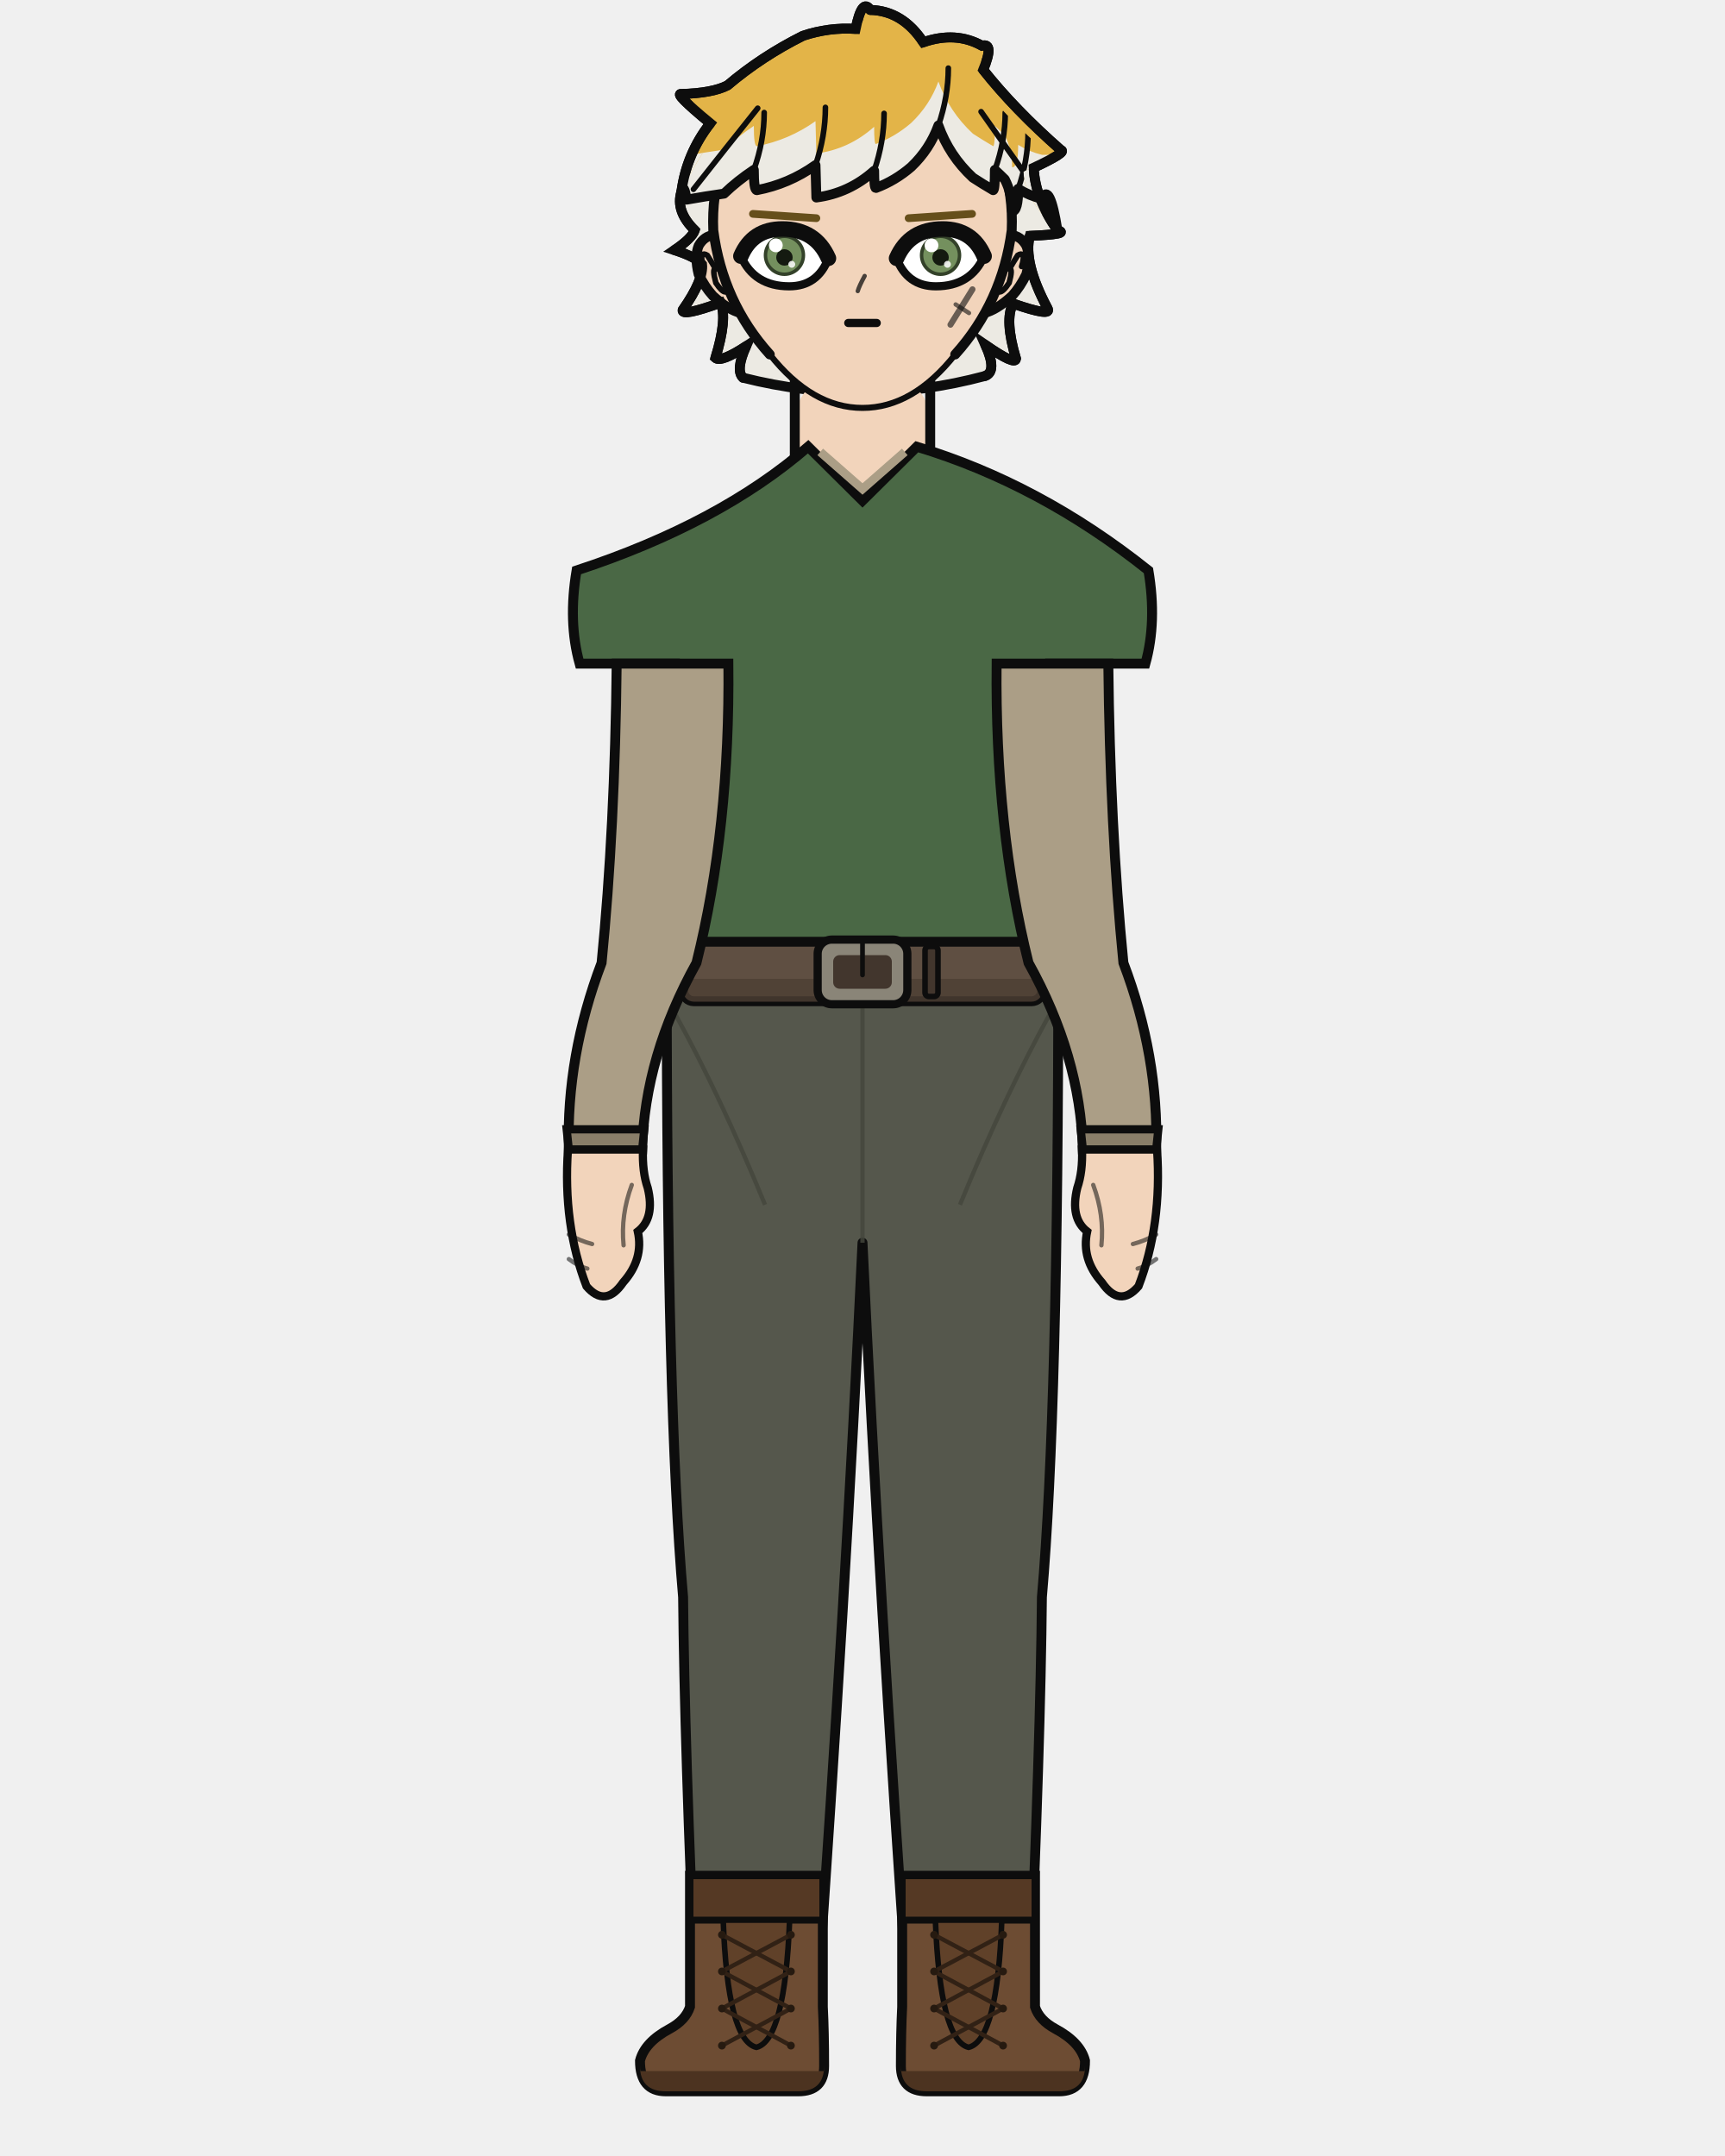
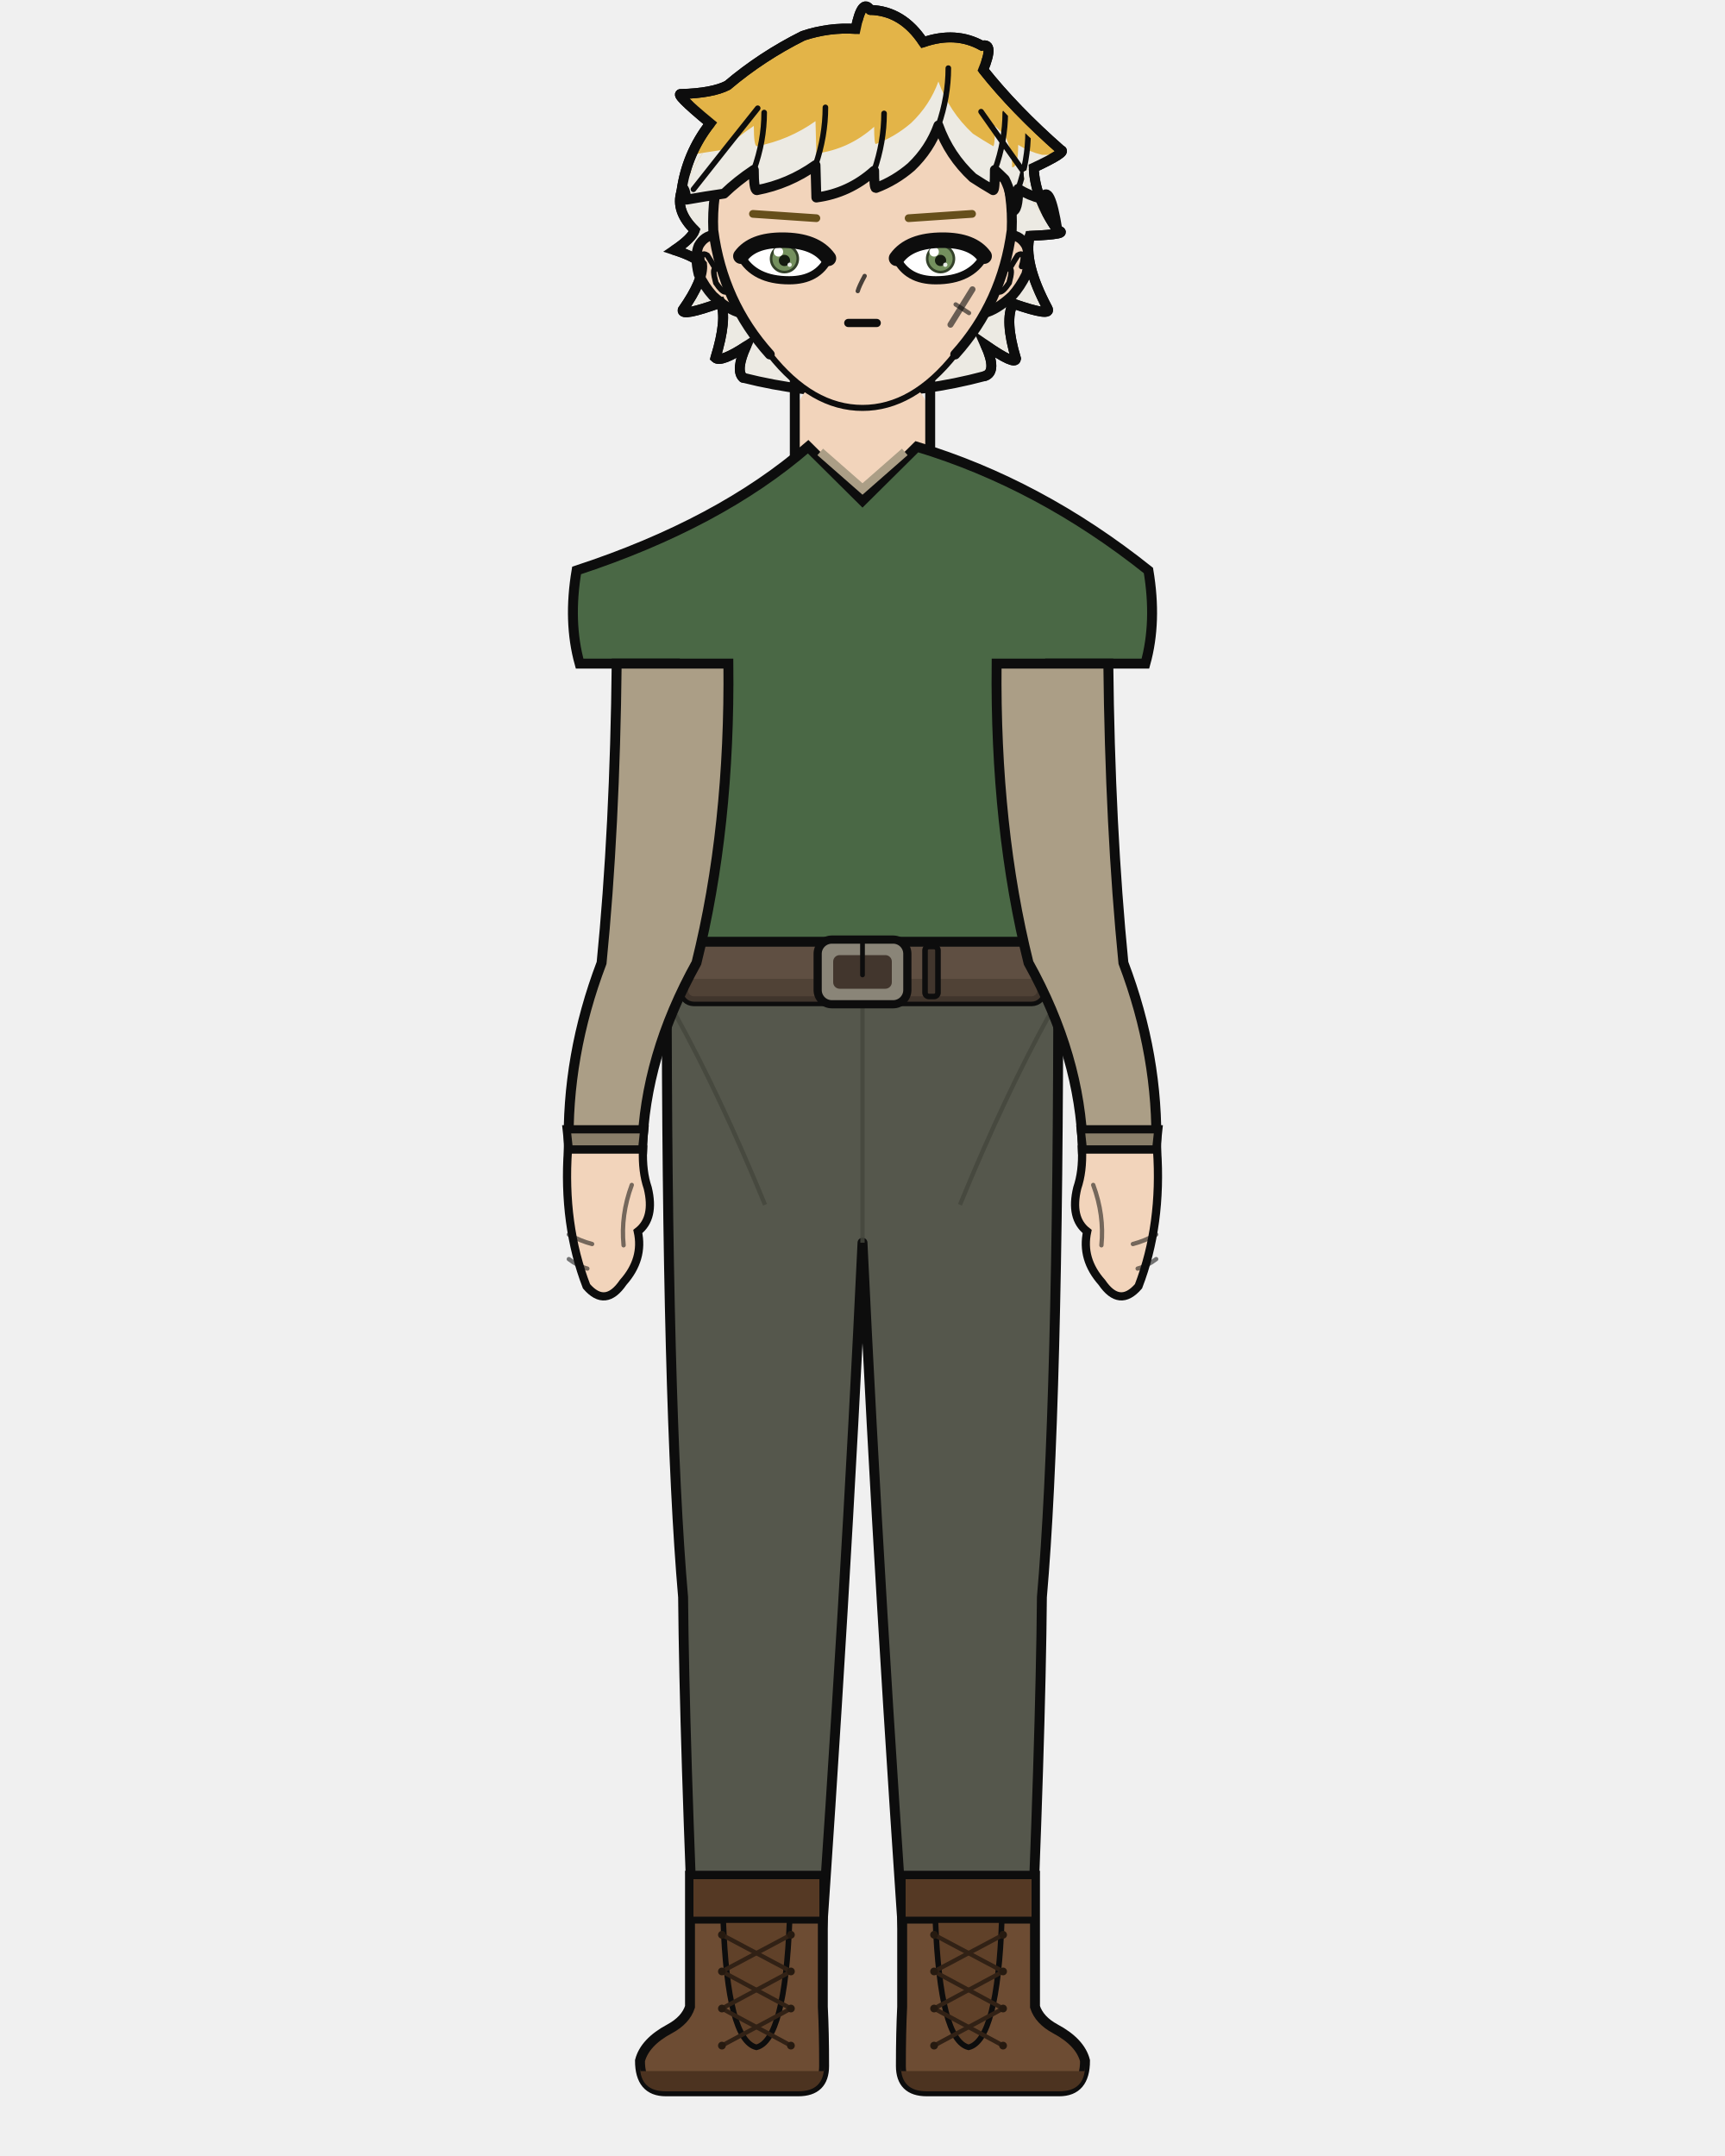
<svg xmlns="http://www.w3.org/2000/svg" width="400" height="500" viewBox="0 0 400 500">
  <defs>
    <clipPath id="hair-tips">
      <path d="M 147.0 36.1 Q 153.1 36.1 159.2 36.1 Q 163.7 35.3 167.9 34.7 Q 170.9 31.8 174.8 29.2 Q 174.8 33.9 175.5 33.9 Q 182.9 32.5 189.1 28.1 Q 189.2 31.9 189.3 35.6 Q 196.9 34.6 202.7 29.4 Q 202.7 33.4 203.1 33.4 Q 207.6 31.7 211.3 28.5 Q 215.6 24.4 217.6 18.9 Q 220.1 25.9 225.6 31.0 Q 227.9 32.5 230.3 33.9 Q 230.7 33.9 230.7 29.2 Q 231.9 30.3 233.0 31.4 Q 234.7 34.7 234.7 38.8 Q 236.1 38.8 236.1 33.6 Q 238.7 35.2 241.6 35.9 Q 247.3 35.9 253.0 35.9 Q 253.0 109.2 253.0 146.4 Q 200.0 146.4 147.0 146.4 Z" />
    </clipPath>
    <clipPath id="hair-front">
      <path d="M 158.0 44.5 Q 158.6 42.3 159.2 46.3 Q 163.7 45.5 167.9 44.9 Q 170.9 42.0 174.8 39.4 Q 174.8 44.1 175.5 44.1 Q 182.9 42.7 189.1 38.3 Q 189.2 42.1 189.3 45.8 Q 196.9 44.8 202.7 39.6 Q 202.7 43.6 203.1 43.6 Q 207.6 41.9 211.3 38.7 Q 215.6 34.6 217.6 29.1 Q 220.1 36.1 225.6 41.2 Q 227.9 42.7 230.3 44.1 Q 230.7 44.1 230.7 39.4 Q 231.9 40.5 233.0 41.6 Q 234.7 44.9 234.7 49.0 Q 236.1 49.0 236.1 43.8 Q 238.7 45.4 241.6 46.1 Q 243.4 42.1 245.2 53.4 Q 237.6 46.4 237.3 39.8 Q 244.7 36.2 243.2 35.9 Q 233.2 27.1 226.3 18.4 Q 228.8 12.5 226.1 13.2 Q 220.3 10.0 213.3 12.5 Q 208.8 5.6 201.7 5.4 Q 199.9 2.7 198.5 9.5 Q 192.6 9.1 187.1 11.0 Q 178.0 15.5 170.6 21.8 Q 167.3 23.5 160.6 23.7 Q 158.7 23.4 166.8 30.1 Q 161.6 36.7 158.0 44.5 Z" />
    </clipPath>
  </defs>
  <path d="M 172.3 87.6 Q 170.5 85.9 173.0 80.3 Q 167.2 84.1 165.9 83.0 Q 168.7 73.9 167.1 70.2 Q 158.0 73.5 158.3 71.9 Q 163.2 64.9 162.8 61.3 Q 161.4 59.6 156.4 58.0 Q 160.4 55.3 161.1 53.4 Q 156.6 49.0 158.0 44.5 Q 159.2 35.6 164.7 28.6 Q 156.1 21.5 158.0 21.8 Q 165.2 21.6 168.7 19.8 Q 176.6 13.1 186.2 8.3 Q 192.2 6.3 198.4 6.7 Q 199.9 -0.6 201.8 2.3 Q 209.3 2.5 214.1 9.8 Q 221.6 7.2 227.7 10.6 Q 230.6 9.8 228.0 16.2 Q 235.3 25.4 246.0 34.8 Q 247.6 35.2 239.7 38.9 Q 240.0 46.0 245.2 53.4 Q 248.4 54.3 238.8 54.7 Q 237.2 60.8 242.9 71.5 Q 244.1 73.6 234.9 70.4 Q 232.9 74.2 235.6 83.2 Q 235.4 84.8 228.5 80.0 Q 231.3 86.2 228.4 87.2 Q 200.4 94.7 172.3 87.6 Z" fill="#e3b448" />
  <path d="M 172.3 87.6 Q 170.5 85.9 173.0 80.3 Q 167.2 84.1 165.9 83.0 Q 168.7 73.9 167.1 70.2 Q 158.0 73.5 158.3 71.9 Q 163.2 64.9 162.8 61.3 Q 161.4 59.6 156.4 58.0 Q 160.4 55.3 161.1 53.4 Q 156.6 49.0 158.0 44.5 Q 159.2 35.6 164.7 28.6 Q 156.1 21.5 158.0 21.8 Q 165.2 21.6 168.7 19.8 Q 176.6 13.1 186.2 8.3 Q 192.2 6.3 198.4 6.7 Q 199.9 -0.6 201.8 2.3 Q 209.3 2.5 214.1 9.8 Q 221.6 7.2 227.7 10.6 Q 230.6 9.8 228.0 16.2 Q 235.3 25.4 246.0 34.8 Q 247.6 35.2 239.7 38.9 Q 240.0 46.0 245.2 53.4 Q 248.4 54.3 238.8 54.7 Q 237.2 60.8 242.9 71.5 Q 244.1 73.6 234.9 70.4 Q 232.9 74.2 235.6 83.2 Q 235.4 84.8 228.5 80.0 Q 231.3 86.2 228.4 87.2 Q 200.4 94.7 172.3 87.6 Z" fill="#eceae3" clip-path="url(#hair-tips)" />
  <path d="M 172.3 87.6 Q 170.5 85.9 173.0 80.3 Q 167.2 84.1 165.9 83.0 Q 168.7 73.9 167.1 70.2 Q 158.0 73.5 158.3 71.9 Q 163.2 64.9 162.8 61.3 Q 161.4 59.6 156.4 58.0 Q 160.4 55.3 161.1 53.4 Q 156.6 49.0 158.0 44.5 Q 159.2 35.6 164.7 28.6 Q 156.1 21.5 158.0 21.8 Q 165.2 21.6 168.7 19.8 Q 176.6 13.1 186.2 8.3 Q 192.2 6.3 198.4 6.7 Q 199.9 -0.6 201.8 2.3 Q 209.3 2.5 214.1 9.8 Q 221.6 7.2 227.7 10.6 Q 230.6 9.8 228.0 16.2 Q 235.3 25.4 246.0 34.8 Q 247.6 35.2 239.7 38.9 Q 240.0 46.0 245.2 53.4 Q 248.4 54.3 238.8 54.7 Q 237.2 60.8 242.9 71.5 Q 244.1 73.6 234.9 70.4 Q 232.9 74.2 235.6 83.2 Q 235.4 84.8 228.5 80.0 Q 231.3 86.2 228.4 87.2 Q 200.4 94.7 172.3 87.6 Z" fill="none" stroke="#0d0d0d" stroke-width="2.3" stroke-linecap="round" stroke-linejoin="round" />
  <rect x="184.3" y="86.7" width="31.4" height="34.1" rx="11.0" fill="#f2d4bb" />
  <line x1="184.3" y1="86.7" x2="184.3" y2="120.9" stroke="#0d0d0d" stroke-width="2.3" />
  <line x1="215.7" y1="86.7" x2="215.7" y2="120.9" stroke="#0d0d0d" stroke-width="2.3" />
  <path d="M 154.6 225.3 L 245.4 225.3 Q 245.4 326.9 241.6 370.4 Q 241.3 403.7 238.6 465.4 L 210.6 465.4 Q 203.9 370.4 200.0 288.2 Q 196.1 370.4 189.4 465.4 L 161.4 465.4 Q 158.7 403.7 158.4 370.4 Q 154.6 326.9 154.6 225.3 Z" fill="#55574c" stroke="#0d0d0d" stroke-width="2.3" stroke-linejoin="round" />
  <line x1="200.0" y1="232.9" x2="200.0" y2="288.2" stroke="#44463c" stroke-width="1.0" opacity="0.8" />
  <path d="M 156.7 235.4 Q 167.1 254.3 177.4 279.4" fill="none" stroke="#44463c" stroke-width="1.0" opacity="0.8" />
  <path d="M 243.3 235.4 Q 232.9 254.3 222.6 279.4" fill="none" stroke="#44463c" stroke-width="1.0" opacity="0.8" />
  <path d="M 190.8 435.0 L 190.8 465.4 Q 191.1 471.3 191.1 479.1 Q 191.1 485.0 185.1 485.0 L 154.4 485.0 Q 148.4 485.0 148.4 477.9 Q 149.5 473.6 155.3 470.5 Q 159.0 468.5 160.0 465.4 L 160.0 435.0 Z" fill="#6d4c33" stroke="#0d0d0d" stroke-width="2.3" />
  <path d="M 191.1 480.3 L 148.4 480.3 L 148.4 479.1 Q 148.4 485.0 154.4 485.0 L 185.1 485.0 Q 191.1 485.0 191.1 479.1 Z" fill="#4c3320" />
  <rect x="160.0" y="435.0" width="30.8" height="10.3" fill="#553924" stroke="#0d0d0d" stroke-width="1.6" />
  <path d="M 167.7 445.3 L 183.1 445.3 Q 182.0 473.2 175.4 474.8 Q 168.7 473.2 167.7 445.3 Z" fill="#604129" stroke="#0d0d0d" stroke-width="1.3" />
  <line x1="183.4" y1="448.7" x2="167.4" y2="457.2" stroke="#312115" stroke-width="1.0" stroke-linecap="round" />
  <line x1="167.4" y1="448.7" x2="183.4" y2="457.2" stroke="#312115" stroke-width="1.0" stroke-linecap="round" />
  <line x1="183.4" y1="457.2" x2="167.4" y2="465.8" stroke="#312115" stroke-width="1.0" stroke-linecap="round" />
  <line x1="167.4" y1="457.2" x2="183.4" y2="465.8" stroke="#312115" stroke-width="1.0" stroke-linecap="round" />
  <line x1="183.4" y1="465.8" x2="167.4" y2="474.4" stroke="#312115" stroke-width="1.0" stroke-linecap="round" />
  <line x1="167.4" y1="465.8" x2="183.4" y2="474.4" stroke="#312115" stroke-width="1.0" stroke-linecap="round" />
  <circle cx="167.4" cy="448.7" r="0.9" fill="#261a10" />
  <circle cx="183.4" cy="448.7" r="0.9" fill="#261a10" />
  <circle cx="167.4" cy="457.2" r="0.9" fill="#261a10" />
  <circle cx="183.4" cy="457.2" r="0.9" fill="#261a10" />
  <circle cx="167.4" cy="465.8" r="0.9" fill="#261a10" />
  <circle cx="183.4" cy="465.8" r="0.9" fill="#261a10" />
  <circle cx="167.4" cy="474.4" r="0.9" fill="#261a10" />
  <circle cx="183.4" cy="474.4" r="0.9" fill="#261a10" />
  <path d="M 209.2 435.0 L 209.2 465.4 Q 208.9 471.3 208.9 479.1 Q 208.9 485.0 214.9 485.0 L 245.6 485.0 Q 251.6 485.0 251.6 477.9 Q 250.5 473.6 244.7 470.5 Q 241.0 468.5 240.0 465.4 L 240.0 435.0 Z" fill="#6d4c33" stroke="#0d0d0d" stroke-width="2.3" />
  <path d="M 208.9 480.3 L 251.6 480.3 L 251.6 479.1 Q 251.6 485.0 245.6 485.0 L 214.9 485.0 Q 208.9 485.0 208.9 479.1 Z" fill="#4c3320" />
  <rect x="209.2" y="435.0" width="30.8" height="10.3" fill="#553924" stroke="#0d0d0d" stroke-width="1.6" />
  <path d="M 216.9 445.3 L 232.3 445.3 Q 231.3 473.2 224.6 474.8 Q 218.0 473.2 216.9 445.3 Z" fill="#604129" stroke="#0d0d0d" stroke-width="1.3" />
  <line x1="232.6" y1="448.7" x2="216.6" y2="457.2" stroke="#312115" stroke-width="1.0" stroke-linecap="round" />
  <line x1="216.6" y1="448.7" x2="232.6" y2="457.2" stroke="#312115" stroke-width="1.0" stroke-linecap="round" />
  <line x1="232.6" y1="457.2" x2="216.6" y2="465.8" stroke="#312115" stroke-width="1.0" stroke-linecap="round" />
  <line x1="216.6" y1="457.2" x2="232.6" y2="465.8" stroke="#312115" stroke-width="1.0" stroke-linecap="round" />
  <line x1="232.6" y1="465.8" x2="216.6" y2="474.4" stroke="#312115" stroke-width="1.0" stroke-linecap="round" />
  <line x1="216.6" y1="465.8" x2="232.6" y2="474.4" stroke="#312115" stroke-width="1.0" stroke-linecap="round" />
  <circle cx="216.6" cy="448.7" r="0.9" fill="#261a10" />
  <circle cx="232.6" cy="448.7" r="0.9" fill="#261a10" />
  <circle cx="216.6" cy="457.2" r="0.9" fill="#261a10" />
  <circle cx="232.6" cy="457.2" r="0.9" fill="#261a10" />
  <circle cx="216.6" cy="465.8" r="0.9" fill="#261a10" />
  <circle cx="232.6" cy="465.8" r="0.9" fill="#261a10" />
  <circle cx="216.6" cy="474.4" r="0.9" fill="#261a10" />
  <circle cx="232.6" cy="474.4" r="0.9" fill="#261a10" />
  <path d="M 187.4 103.6 Q 166.9 121.4 133.7 132.3 Q 131.7 144.2 134.4 153.9 L 156.5 153.9 Q 156.5 192.0 159.6 223.3 Q 159.2 224.4 159.2 225.3 L 240.8 225.3 Q 240.8 224.4 240.4 223.3 Q 243.5 192.0 243.5 153.9 L 265.6 153.9 Q 268.3 144.2 266.3 132.3 Q 241.1 112.2 212.6 103.6 L 200.0 116.1 Z" fill="#4a6845" stroke="#0d0d0d" stroke-width="2.3" />
  <path d="M 190.2 104.8 L 200.0 113.4 L 209.8 104.8" fill="none" stroke="#ab9e86" stroke-width="2.0" />
  <rect x="158.4" y="218.4" width="83.3" height="13.8" rx="2.5" fill="#5f4f42" stroke="#0d0d0d" stroke-width="2.3" />
  <rect x="158.4" y="227.0" width="83.3" height="5.3" rx="2.5" fill="#4c3e33" opacity="0.8" />
  <rect x="189.6" y="217.9" width="20.8" height="15.0" rx="3.3" fill="#8a8578" stroke="#0d0d0d" stroke-width="1.9" />
  <rect x="193.2" y="221.5" width="13.6" height="7.8" rx="1.5" fill="#42362d" />
  <line x1="200.0" y1="217.9" x2="200.0" y2="226.1" stroke="#0d0d0d" stroke-width="1.1" stroke-linecap="round" />
  <rect x="214.5" y="219.5" width="3.0" height="11.6" rx="0.9" fill="#42362d" stroke="#0d0d0d" stroke-width="1.3" />
  <path d="M 168.9 153.9 L 143.0 153.9 Q 142.6 192.0 139.5 223.3 Q 131.3 244.9 131.9 266.6 L 148.9 266.6 Q 149.5 244.9 161.5 223.3 Q 169.3 192.0 168.9 153.9 Z" fill="#ab9e86" stroke="#0d0d0d" stroke-width="2.3" />
  <path d="M 131.4 261.9 L 149.4 261.9 L 148.9 266.6 L 131.9 266.6 Z" fill="#897e69" stroke="#0d0d0d" stroke-width="1.9" />
  <path d="M 131.7 266.6 Q 130.5 284.0 136.0 298.3 Q 140.4 303.4 144.5 297.4 Q 149.3 292.0 147.9 285.6 Q 151.9 282.5 150.2 275.5 Q 148.9 271.7 149.1 266.6 Z" fill="#f2d4bb" stroke="#0d0d0d" stroke-width="1.9" />
  <path d="M 146.5 274.8 Q 143.9 281.8 144.6 288.8" fill="none" stroke="#0d0d0d" stroke-width="1.0" opacity="0.55" stroke-linecap="round" />
  <path d="M 131.9 286.3 Q 134.6 287.8 137.3 288.5" fill="none" stroke="#0d0d0d" stroke-width="1.0" opacity="0.55" stroke-linecap="round" />
  <path d="M 131.9 292.0 Q 134.0 293.6 136.2 294.2" fill="none" stroke="#0d0d0d" stroke-width="1.0" opacity="0.55" stroke-linecap="round" />
  <path d="M 231.1 153.9 L 257.0 153.9 Q 257.4 192.0 260.5 223.3 Q 268.7 244.9 268.1 266.6 L 251.1 266.6 Q 250.5 244.9 238.5 223.3 Q 230.7 192.0 231.1 153.9 Z" fill="#ab9e86" stroke="#0d0d0d" stroke-width="2.3" />
  <path d="M 250.6 261.9 L 268.6 261.9 L 268.1 266.6 L 251.1 266.6 Z" fill="#897e69" stroke="#0d0d0d" stroke-width="1.9" />
  <path d="M 268.3 266.6 Q 269.5 284.0 264.0 298.3 Q 259.6 303.4 255.5 297.4 Q 250.7 292.0 252.1 285.6 Q 248.1 282.5 249.8 275.5 Q 251.1 271.7 250.9 266.6 Z" fill="#f2d4bb" stroke="#0d0d0d" stroke-width="1.9" />
  <path d="M 253.5 274.8 Q 256.1 281.8 255.4 288.8" fill="none" stroke="#0d0d0d" stroke-width="1.0" opacity="0.55" stroke-linecap="round" />
  <path d="M 268.1 286.3 Q 265.4 287.8 262.7 288.5" fill="none" stroke="#0d0d0d" stroke-width="1.0" opacity="0.55" stroke-linecap="round" />
  <path d="M 268.1 292.0 Q 266.0 293.6 263.8 294.2" fill="none" stroke="#0d0d0d" stroke-width="1.0" opacity="0.55" stroke-linecap="round" />
  <path d="M 165.6 54.5 Q 163.3 54.7 162.0 57.0 Q 161.0 59.5 162.0 63.6 Q 163.4 66.5 165.3 68.6 Q 168.9 71.9 171.8 72.6 Z" fill="#f2d4bb" />
  <path d="M 165.6 54.5 Q 163.3 54.7 162.0 57.0 Q 161.0 59.5 162.0 63.6 Q 163.4 66.5 165.3 68.6 Q 168.9 71.9 171.8 72.6" fill="none" stroke="#0d0d0d" stroke-width="2.3" stroke-linecap="round" />
  <path d="M 163.1 61.8 Q 162.5 59.8 162.8 59.1 Q 163.2 58.7 164.0 59.2 Q 164.9 60.6 165.9 62.3 Q 165.1 62.3 166.0 65.6 Q 167.4 67.7 168.2 67.7" fill="none" stroke="#0d0d0d" stroke-width="1.3" stroke-linecap="round" />
  <path d="M 234.4 54.5 Q 236.7 54.7 238.0 57.0 Q 239.0 59.5 238.0 63.6 Q 236.6 66.5 234.7 68.6 Q 231.1 71.9 228.2 72.6 Z" fill="#f2d4bb" />
  <path d="M 234.4 54.5 Q 236.7 54.7 238.0 57.0 Q 239.0 59.5 238.0 63.6 Q 236.6 66.5 234.7 68.6 Q 231.1 71.9 228.2 72.6" fill="none" stroke="#0d0d0d" stroke-width="2.3" stroke-linecap="round" />
  <path d="M 236.9 61.8 Q 237.5 59.8 237.2 59.1 Q 236.8 58.7 236.0 59.2 Q 235.1 60.6 234.1 62.3 Q 234.9 62.3 234.0 65.6 Q 232.6 67.7 231.8 67.7" fill="none" stroke="#0d0d0d" stroke-width="1.3" stroke-linecap="round" />
  <path d="M 200.0 14.1 Q 214.6 14.1 225.0 25.6 Q 235.3 37.1 234.6 53.4 Q 232.4 70.1 221.5 82.2 Q 211.7 94.6 200.0 94.6 Q 188.3 94.6 178.5 82.2 Q 167.6 70.1 165.4 53.4 Q 164.7 37.1 175.0 25.6 Q 185.4 14.1 200.0 14.1 Z" fill="#f2d4bb" />
  <path d="M 178.5 82.2 Q 167.6 70.1 165.4 53.4 Q 164.7 37.1 175.0 25.6 Q 185.4 14.1 200.0 14.1 Q 214.6 14.1 225.0 25.6 Q 235.3 37.1 234.6 53.4 Q 232.4 70.1 221.5 82.2" fill="none" stroke="#0d0d0d" stroke-width="2.3" stroke-linecap="round" />
  <path d="M 221.5 82.2 Q 211.7 94.6 200.0 94.6 Q 188.3 94.6 178.5 82.2" fill="none" stroke="#0d0d0d" stroke-width="1.4" stroke-linecap="round" />
  <line x1="189.3" y1="50.6" x2="174.6" y2="49.6" stroke="#664f1b" stroke-width="1.8" stroke-linecap="round" />
  <defs>
    <clipPath id="eye-l">
-       <path d="M 192.1 59.9 Q 189.1 53.1 181.4 53.1 Q 174.5 53.1 171.8 59.4 Q 174.9 66.4 183.0 66.4 Q 189.6 66.4 192.1 59.9 Z" />
+       <path d="M 192.1 59.9 Q 189.1 55.7 181.4 55.7 Q 174.5 55.7 171.8 59.4 Q 174.9 65.0 183.0 65.0 Q 189.6 65.0 192.1 59.9 Z" />
    </clipPath>
  </defs>
-   <path d="M 192.1 59.9 Q 189.1 53.1 181.4 53.1 Q 174.5 53.1 171.8 59.4 Q 174.9 66.4 183.0 66.4 Q 189.6 66.4 192.1 59.9 Z" fill="white" stroke="#0d0d0d" stroke-width="1.9" />
+   <path d="M 192.1 59.9 Q 189.1 55.7 181.4 55.7 Q 174.5 55.7 171.8 59.4 Q 174.9 65.0 183.0 65.0 Q 189.6 65.0 192.1 59.9 Z" fill="white" stroke="#0d0d0d" stroke-width="1.9" />
  <g clip-path="url(#eye-l)">
-     <circle cx="181.9" cy="59.2" r="4.8" fill="#334129" />
-     <circle cx="181.9" cy="59.2" r="4.0" fill="#74905e" />
-     <circle cx="181.9" cy="59.7" r="1.9" fill="#141a10" />
-     <circle cx="179.9" cy="56.9" r="1.6" fill="white" />
-     <circle cx="183.6" cy="61.3" r="0.8" fill="white" opacity="0.85" />
+     <circle cx="181.9" cy="60.0" r="3.4" fill="#334129" />
+     <circle cx="181.9" cy="60.0" r="2.8" fill="#74905e" />
+     <circle cx="181.9" cy="60.4" r="1.3" fill="#141a10" />
+     <circle cx="180.5" cy="58.4" r="1.1" fill="white" />
+     <circle cx="183.1" cy="61.4" r="0.5" fill="white" opacity="0.85" />
  </g>
-   <path d="M 192.1 59.9 Q 189.1 53.1 181.4 53.1 Q 174.5 53.1 171.8 59.4" fill="none" stroke="#0d0d0d" stroke-width="3.6" stroke-linecap="round" />
+   <path d="M 192.1 59.9 Q 189.1 55.7 181.4 55.7 Q 174.5 55.7 171.8 59.4" fill="none" stroke="#0d0d0d" stroke-width="3.6" stroke-linecap="round" />
  <line x1="210.7" y1="50.6" x2="225.4" y2="49.6" stroke="#664f1b" stroke-width="1.8" stroke-linecap="round" />
  <defs>
    <clipPath id="eye-r">
-       <path d="M 207.9 59.9 Q 210.9 53.1 218.6 53.1 Q 225.5 53.1 228.2 59.4 Q 225.1 66.4 217.0 66.4 Q 210.4 66.4 207.9 59.9 Z" />
+       <path d="M 207.9 59.9 Q 210.9 55.7 218.6 55.7 Q 225.5 55.7 228.2 59.4 Q 225.1 65.0 217.0 65.0 Q 210.4 65.0 207.9 59.9 Z" />
    </clipPath>
  </defs>
-   <path d="M 207.9 59.9 Q 210.9 53.1 218.6 53.1 Q 225.5 53.1 228.2 59.4 Q 225.1 66.4 217.0 66.4 Q 210.4 66.4 207.9 59.9 Z" fill="white" stroke="#0d0d0d" stroke-width="1.9" />
+   <path d="M 207.9 59.9 Q 210.9 55.7 218.6 55.7 Q 225.5 55.7 228.2 59.4 Q 225.1 65.0 217.0 65.0 Q 210.4 65.0 207.9 59.9 Z" fill="white" stroke="#0d0d0d" stroke-width="1.9" />
  <g clip-path="url(#eye-r)">
-     <circle cx="218.1" cy="59.2" r="4.8" fill="#334129" />
-     <circle cx="218.1" cy="59.2" r="4.0" fill="#74905e" />
-     <circle cx="218.1" cy="59.7" r="1.9" fill="#141a10" />
-     <circle cx="216.0" cy="56.9" r="1.6" fill="white" />
-     <circle cx="219.7" cy="61.3" r="0.8" fill="white" opacity="0.85" />
+     <circle cx="218.1" cy="60.0" r="3.4" fill="#334129" />
+     <circle cx="218.1" cy="60.0" r="2.8" fill="#74905e" />
+     <circle cx="218.1" cy="60.4" r="1.3" fill="#141a10" />
+     <circle cx="216.6" cy="58.4" r="1.1" fill="white" />
+     <circle cx="219.2" cy="61.4" r="0.5" fill="white" opacity="0.85" />
  </g>
-   <path d="M 207.9 59.9 Q 210.9 53.1 218.6 53.1 Q 225.5 53.1 228.2 59.4" fill="none" stroke="#0d0d0d" stroke-width="3.6" stroke-linecap="round" />
+   <path d="M 207.9 59.9 Q 210.9 55.7 218.6 55.7 Q 225.5 55.7 228.2 59.4" fill="none" stroke="#0d0d0d" stroke-width="3.6" stroke-linecap="round" />
  <path d="M 200.5 64.0 Q 199.2 66.4 198.9 67.5" fill="none" stroke="#0d0d0d" stroke-width="1.0" opacity="0.75" stroke-linecap="round" />
  <path d="M 196.7 74.9 Q 200.0 74.9 203.3 74.9" fill="none" stroke="#0d0d0d" stroke-width="1.9" stroke-linecap="round" />
  <line x1="220.4" y1="75.3" x2="225.5" y2="67.1" stroke="#0d0d0d" stroke-width="1.4" stroke-linecap="round" opacity="0.6" />
  <line x1="221.6" y1="70.6" x2="224.7" y2="72.6" stroke="#0d0d0d" stroke-width="1.0" stroke-linecap="round" opacity="0.6" />
  <path d="M 158.0 44.5 Q 158.6 42.3 159.2 46.3 Q 163.7 45.5 167.9 44.9 Q 170.9 42.0 174.8 39.4 Q 174.8 44.1 175.5 44.1 Q 182.9 42.7 189.1 38.3 Q 189.2 42.1 189.3 45.8 Q 196.9 44.8 202.7 39.6 Q 202.7 43.6 203.1 43.6 Q 207.6 41.9 211.3 38.7 Q 215.6 34.6 217.6 29.1 Q 220.1 36.1 225.6 41.2 Q 227.9 42.7 230.3 44.1 Q 230.7 44.1 230.7 39.4 Q 231.9 40.5 233.0 41.6 Q 234.7 44.9 234.7 49.0 Q 236.1 49.0 236.1 43.8 Q 238.7 45.4 241.6 46.1 Q 243.4 42.1 245.2 53.4 Q 237.6 46.4 237.3 39.8 Q 244.7 36.2 243.2 35.9 Q 233.2 27.1 226.3 18.4 Q 228.8 12.5 226.1 13.2 Q 220.3 10.0 213.3 12.5 Q 208.8 5.6 201.7 5.4 Q 199.9 2.7 198.5 9.5 Q 192.6 9.1 187.1 11.0 Q 178.0 15.5 170.6 21.8 Q 167.3 23.5 160.6 23.7 Q 158.7 23.4 166.8 30.1 Q 161.6 36.7 158.0 44.5 Z" fill="#e3b448" />
  <path d="M 158.0 44.5 Q 158.6 42.3 159.2 46.3 Q 163.7 45.5 167.9 44.9 Q 170.9 42.0 174.8 39.4 Q 174.8 44.1 175.5 44.1 Q 182.9 42.7 189.1 38.3 Q 189.2 42.1 189.3 45.8 Q 196.9 44.8 202.7 39.6 Q 202.7 43.6 203.1 43.6 Q 207.6 41.9 211.3 38.7 Q 215.6 34.6 217.6 29.1 Q 220.1 36.1 225.6 41.2 Q 227.9 42.7 230.3 44.1 Q 230.7 44.1 230.7 39.4 Q 231.9 40.5 233.0 41.6 Q 234.7 44.9 234.7 49.0 Q 236.1 49.0 236.1 43.8 Q 238.7 45.4 241.6 46.1 Q 243.4 42.1 245.2 53.4 Q 237.6 46.4 237.3 39.8 Q 244.7 36.2 243.2 35.9 Q 233.2 27.1 226.3 18.4 Q 228.8 12.5 226.1 13.2 Q 220.3 10.0 213.3 12.5 Q 208.8 5.6 201.7 5.4 Q 199.9 2.7 198.5 9.5 Q 192.6 9.1 187.1 11.0 Q 178.0 15.5 170.6 21.8 Q 167.3 23.5 160.6 23.7 Q 158.7 23.4 166.8 30.1 Q 161.6 36.7 158.0 44.5 Z" fill="#eceae3" clip-path="url(#hair-tips)" />
  <path d="M 158.0 44.5 Q 158.6 42.3 159.2 46.3 Q 163.7 45.5 167.9 44.9 Q 170.9 42.0 174.8 39.4 Q 174.8 44.1 175.5 44.1 Q 182.9 42.7 189.1 38.3 Q 189.2 42.1 189.3 45.8 Q 196.9 44.8 202.7 39.6 Q 202.7 43.6 203.1 43.6 Q 207.6 41.9 211.3 38.7 Q 215.6 34.6 217.6 29.1 Q 220.1 36.1 225.6 41.2 Q 227.9 42.7 230.3 44.1 Q 230.7 44.1 230.7 39.4 Q 231.9 40.5 233.0 41.6 Q 234.7 44.9 234.7 49.0 Q 236.1 49.0 236.1 43.8 Q 238.7 45.4 241.6 46.1 Q 243.4 42.1 245.2 53.4" fill="none" stroke="#0d0d0d" stroke-width="2.3" stroke-linecap="round" stroke-linejoin="round" />
  <path d="M 228.4 87.2 Q 231.3 86.2 228.5 80.0 Q 235.4 84.8 235.6 83.2 Q 232.9 74.2 234.9 70.4 Q 244.1 73.6 242.9 71.5 Q 237.2 60.8 238.8 54.7 Q 248.4 54.3 245.2 53.4 Q 240.0 46.0 239.7 38.9 Q 247.6 35.2 246.0 34.8 Q 235.3 25.4 228.0 16.2 Q 230.6 9.8 227.7 10.6 Q 221.6 7.2 214.1 9.8 Q 209.3 2.5 201.8 2.3" fill="none" stroke="#0d0d0d" stroke-width="2.3" stroke-linecap="round" />
  <path d="M 172.3 87.6 Q 170.5 85.9 173.0 80.3 Q 167.2 84.1 165.9 83.0 Q 168.7 73.9 167.1 70.2 Q 158.0 73.5 158.3 71.9 Q 163.2 64.9 162.8 61.3 Q 161.4 59.6 156.4 58.0 Q 160.4 55.3 161.1 53.4 Q 156.6 49.0 158.0 44.5 Q 159.2 35.6 164.7 28.6 Q 156.1 21.5 158.0 21.8 Q 165.2 21.6 168.7 19.8 Q 176.6 13.1 186.2 8.3 Q 192.2 6.3 198.4 6.7 Q 199.9 -0.6 201.8 2.3" fill="none" stroke="#0d0d0d" stroke-width="2.3" stroke-linecap="round" />
  <path d="M 174.8 39.4 Q 177.2 32.7 177.2 26.1" fill="none" stroke="#0d0d0d" stroke-width="1.3" stroke-linecap="round" clip-path="url(#hair-front)" />
  <path d="M 189.1 38.3 Q 191.4 31.6 191.4 24.9" fill="none" stroke="#0d0d0d" stroke-width="1.3" stroke-linecap="round" clip-path="url(#hair-front)" />
  <path d="M 202.7 39.6 Q 205.0 32.9 205.0 26.3" fill="none" stroke="#0d0d0d" stroke-width="1.3" stroke-linecap="round" clip-path="url(#hair-front)" />
  <path d="M 217.6 29.1 Q 219.9 22.4 219.9 15.8" fill="none" stroke="#0d0d0d" stroke-width="1.3" stroke-linecap="round" clip-path="url(#hair-front)" />
  <path d="M 230.7 39.4 Q 233.1 32.7 233.1 26.1" fill="none" stroke="#0d0d0d" stroke-width="1.3" stroke-linecap="round" clip-path="url(#hair-front)" />
  <path d="M 236.1 43.8 Q 238.4 37.2 238.4 30.5" fill="none" stroke="#0d0d0d" stroke-width="1.3" stroke-linecap="round" clip-path="url(#hair-front)" />
  <path d="M 175.7 25.1 Q 168.2 34.5 160.8 43.9" fill="none" stroke="#0d0d0d" stroke-width="1.3" stroke-linecap="round" clip-path="url(#hair-front)" />
  <path d="M 227.5 25.9 Q 234.1 35.3 240.8 44.7" fill="none" stroke="#0d0d0d" stroke-width="1.3" stroke-linecap="round" clip-path="url(#hair-front)" />
</svg>
